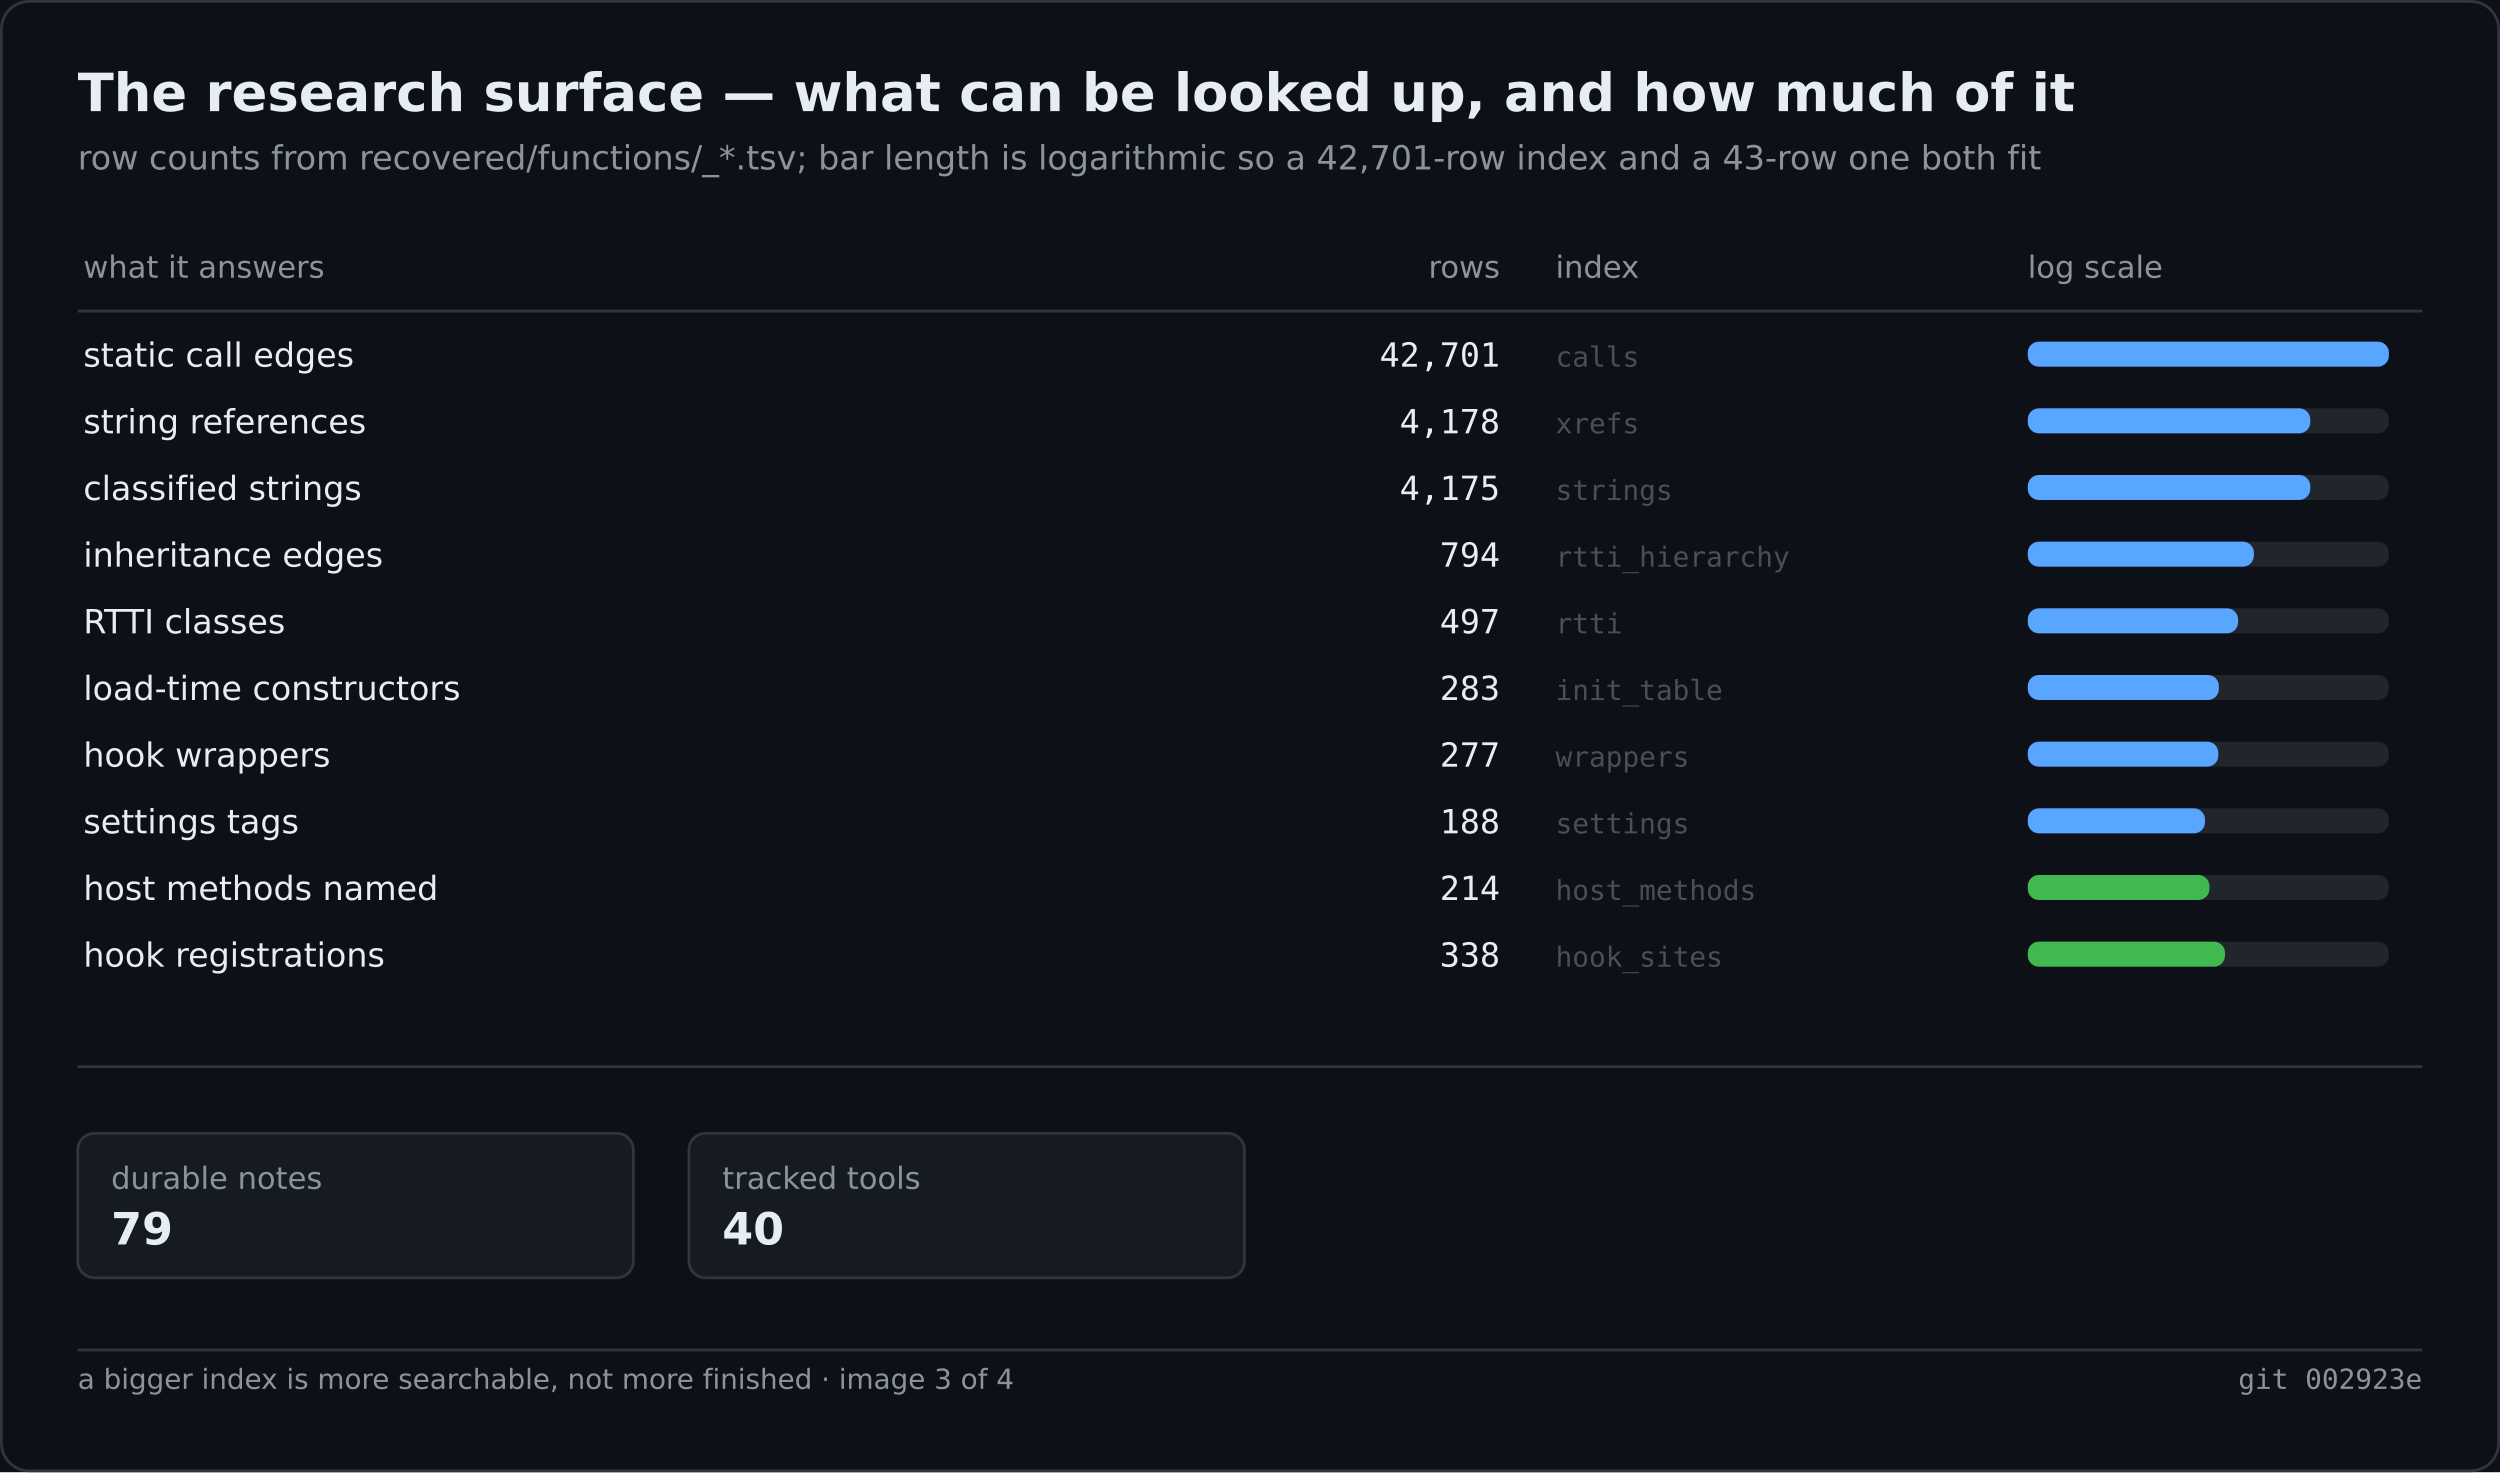
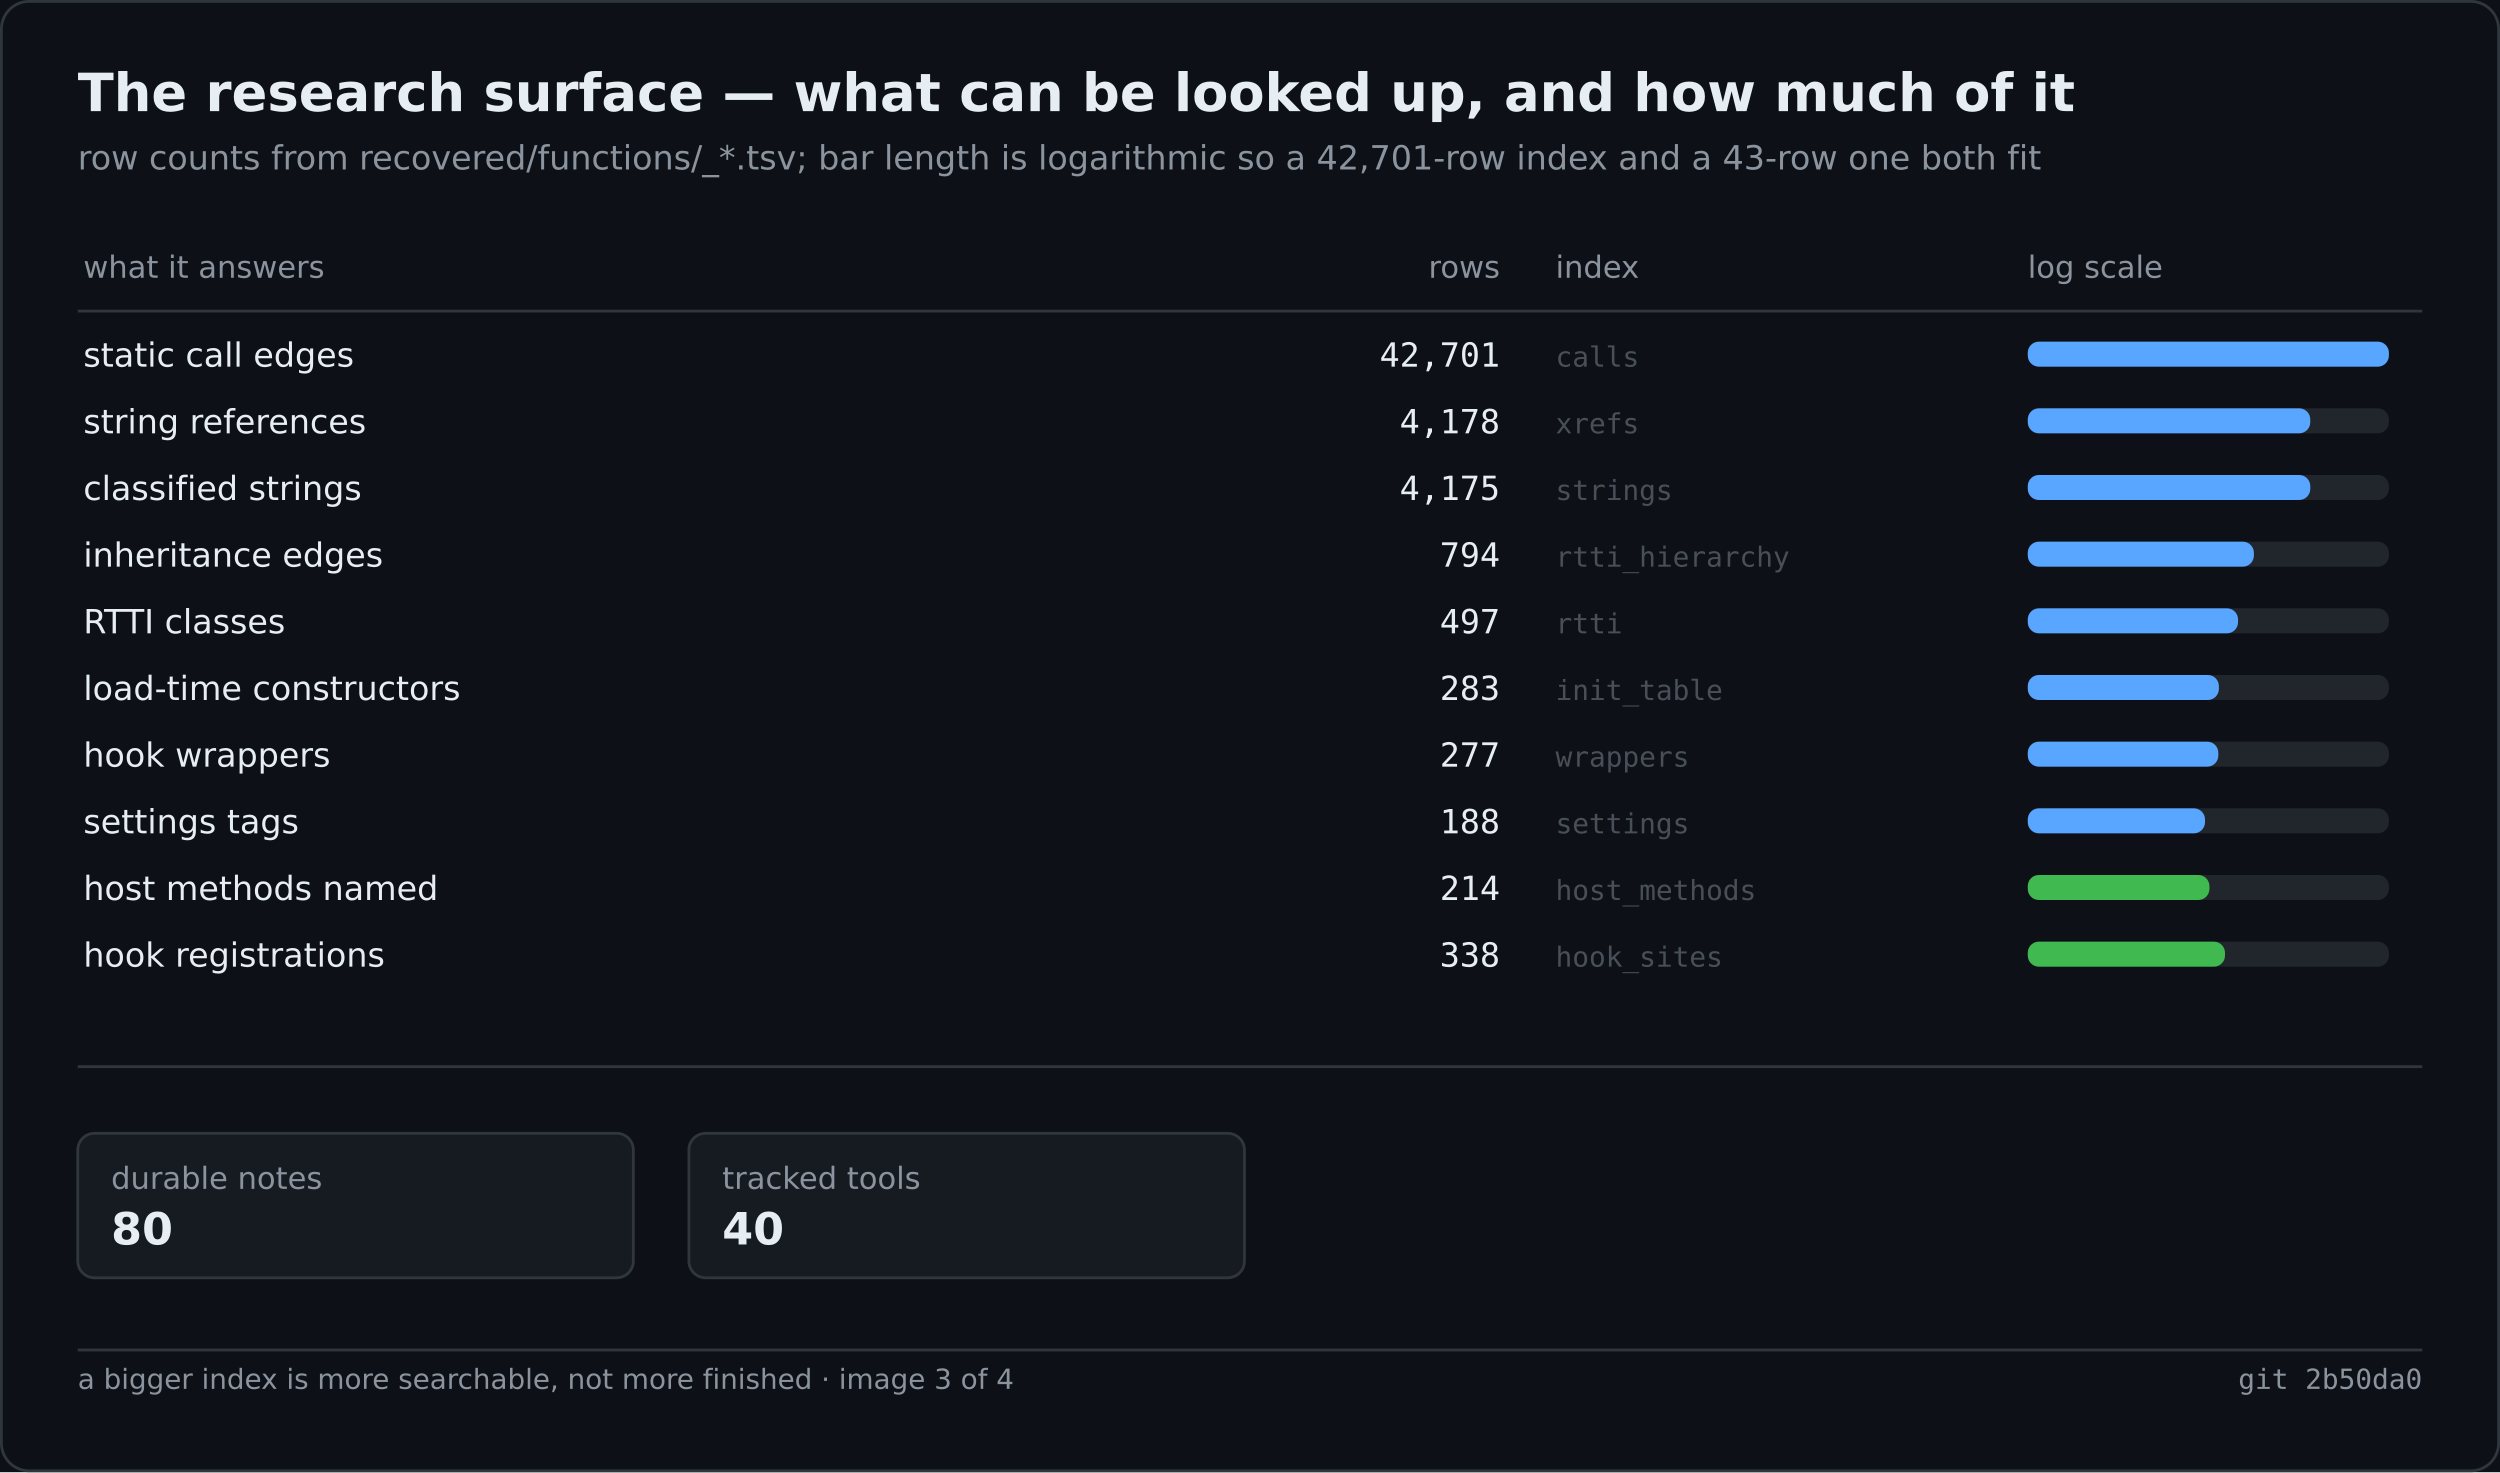
<svg xmlns="http://www.w3.org/2000/svg" width="900" height="530" viewBox="0 0 900 530" role="img" aria-label="The research surface — what can be looked up, and how much of it">
  <rect width="900" height="530" fill="#0d1117" />
  <rect x="0.5" y="0.5" width="899" height="529" fill="none" stroke="#30363d" rx="10" />
  <text x="28" y="40" font-family="Segoe UI,DejaVu Sans,Helvetica,sans-serif" font-size="19" font-weight="600" fill="#e6edf3">The research surface — what can be looked up, and how much of it</text>
  <text x="28" y="61" font-family="Segoe UI,DejaVu Sans,Helvetica,sans-serif" font-size="12" fill="#8b949e">row counts from recovered/functions/_*.tsv; bar length is logarithmic so a 42,701-row index and a 43-row one both fit</text>
  <text x="30.0" y="100.0" font-family="Segoe UI,DejaVu Sans,Helvetica,sans-serif" font-size="11" fill="#8b949e">what it answers</text>
  <text x="540.0" y="100.0" font-family="Segoe UI,DejaVu Sans,Helvetica,sans-serif" font-size="11" fill="#8b949e" text-anchor="end">rows</text>
  <text x="560.0" y="100.0" font-family="Segoe UI,DejaVu Sans,Helvetica,sans-serif" font-size="11" fill="#8b949e">index</text>
  <text x="730.0" y="100.0" font-family="Segoe UI,DejaVu Sans,Helvetica,sans-serif" font-size="11" fill="#8b949e">log scale</text>
  <line x1="28.0" y1="112.0" x2="872.0" y2="112.0" stroke="#30363d" stroke-width="1" />
  <text x="30.0" y="132.0" font-family="Segoe UI,DejaVu Sans,Helvetica,sans-serif" font-size="12" fill="#e6edf3">static call edges</text>
  <text x="540.0" y="132.0" font-family="Cascadia Mono,Consolas,DejaVu Sans Mono,monospace" font-size="12" fill="#e6edf3" text-anchor="end">42,701</text>
  <text x="560.0" y="132.0" font-family="Cascadia Mono,Consolas,DejaVu Sans Mono,monospace" font-size="10" fill="#484f58">calls</text>
  <rect x="730.0" y="123.0" width="130.0" height="9.0" fill="#21262d" rx="4" />
  <rect x="730.0" y="123.0" width="130.0" height="9.0" fill="#58a6ff" rx="4" />
  <text x="30.0" y="156.0" font-family="Segoe UI,DejaVu Sans,Helvetica,sans-serif" font-size="12" fill="#e6edf3">string references</text>
  <text x="540.0" y="156.0" font-family="Cascadia Mono,Consolas,DejaVu Sans Mono,monospace" font-size="12" fill="#e6edf3" text-anchor="end">4,178</text>
  <text x="560.0" y="156.0" font-family="Cascadia Mono,Consolas,DejaVu Sans Mono,monospace" font-size="10" fill="#484f58">xrefs</text>
  <rect x="730.0" y="147.0" width="130.0" height="9.0" fill="#21262d" rx="4" />
  <rect x="730.0" y="147.0" width="101.7" height="9.0" fill="#58a6ff" rx="4" />
  <text x="30.0" y="180.0" font-family="Segoe UI,DejaVu Sans,Helvetica,sans-serif" font-size="12" fill="#e6edf3">classified strings</text>
  <text x="540.0" y="180.0" font-family="Cascadia Mono,Consolas,DejaVu Sans Mono,monospace" font-size="12" fill="#e6edf3" text-anchor="end">4,175</text>
  <text x="560.0" y="180.0" font-family="Cascadia Mono,Consolas,DejaVu Sans Mono,monospace" font-size="10" fill="#484f58">strings</text>
  <rect x="730.0" y="171.0" width="130.0" height="9.0" fill="#21262d" rx="4" />
  <rect x="730.0" y="171.0" width="101.7" height="9.0" fill="#58a6ff" rx="4" />
  <text x="30.0" y="204.0" font-family="Segoe UI,DejaVu Sans,Helvetica,sans-serif" font-size="12" fill="#e6edf3">inheritance edges</text>
  <text x="540.0" y="204.0" font-family="Cascadia Mono,Consolas,DejaVu Sans Mono,monospace" font-size="12" fill="#e6edf3" text-anchor="end">794</text>
  <text x="560.0" y="204.0" font-family="Cascadia Mono,Consolas,DejaVu Sans Mono,monospace" font-size="10" fill="#484f58">rtti_hierarchy</text>
  <rect x="730.0" y="195.0" width="130.0" height="9.0" fill="#21262d" rx="4" />
  <rect x="730.0" y="195.0" width="81.4" height="9.0" fill="#58a6ff" rx="4" />
  <text x="30.0" y="228.0" font-family="Segoe UI,DejaVu Sans,Helvetica,sans-serif" font-size="12" fill="#e6edf3">RTTI classes</text>
  <text x="540.0" y="228.0" font-family="Cascadia Mono,Consolas,DejaVu Sans Mono,monospace" font-size="12" fill="#e6edf3" text-anchor="end">497</text>
  <text x="560.0" y="228.0" font-family="Cascadia Mono,Consolas,DejaVu Sans Mono,monospace" font-size="10" fill="#484f58">rtti</text>
  <rect x="730.0" y="219.0" width="130.0" height="9.0" fill="#21262d" rx="4" />
  <rect x="730.0" y="219.0" width="75.7" height="9.0" fill="#58a6ff" rx="4" />
  <text x="30.0" y="252.0" font-family="Segoe UI,DejaVu Sans,Helvetica,sans-serif" font-size="12" fill="#e6edf3">load-time constructors</text>
  <text x="540.0" y="252.0" font-family="Cascadia Mono,Consolas,DejaVu Sans Mono,monospace" font-size="12" fill="#e6edf3" text-anchor="end">283</text>
  <text x="560.0" y="252.0" font-family="Cascadia Mono,Consolas,DejaVu Sans Mono,monospace" font-size="10" fill="#484f58">init_table</text>
  <rect x="730.0" y="243.0" width="130.0" height="9.0" fill="#21262d" rx="4" />
  <rect x="730.0" y="243.0" width="68.8" height="9.0" fill="#58a6ff" rx="4" />
  <text x="30.0" y="276.0" font-family="Segoe UI,DejaVu Sans,Helvetica,sans-serif" font-size="12" fill="#e6edf3">hook wrappers</text>
  <text x="540.0" y="276.0" font-family="Cascadia Mono,Consolas,DejaVu Sans Mono,monospace" font-size="12" fill="#e6edf3" text-anchor="end">277</text>
  <text x="560.0" y="276.0" font-family="Cascadia Mono,Consolas,DejaVu Sans Mono,monospace" font-size="10" fill="#484f58">wrappers</text>
  <rect x="730.0" y="267.0" width="130.0" height="9.0" fill="#21262d" rx="4" />
  <rect x="730.0" y="267.0" width="68.6" height="9.0" fill="#58a6ff" rx="4" />
  <text x="30.0" y="300.0" font-family="Segoe UI,DejaVu Sans,Helvetica,sans-serif" font-size="12" fill="#e6edf3">settings tags</text>
  <text x="540.0" y="300.0" font-family="Cascadia Mono,Consolas,DejaVu Sans Mono,monospace" font-size="12" fill="#e6edf3" text-anchor="end">188</text>
  <text x="560.0" y="300.0" font-family="Cascadia Mono,Consolas,DejaVu Sans Mono,monospace" font-size="10" fill="#484f58">settings</text>
  <rect x="730.0" y="291.0" width="130.0" height="9.0" fill="#21262d" rx="4" />
  <rect x="730.0" y="291.0" width="63.8" height="9.0" fill="#58a6ff" rx="4" />
  <text x="30.0" y="324.0" font-family="Segoe UI,DejaVu Sans,Helvetica,sans-serif" font-size="12" fill="#e6edf3">host methods named</text>
  <text x="540.0" y="324.0" font-family="Cascadia Mono,Consolas,DejaVu Sans Mono,monospace" font-size="12" fill="#e6edf3" text-anchor="end">214</text>
  <text x="560.0" y="324.0" font-family="Cascadia Mono,Consolas,DejaVu Sans Mono,monospace" font-size="10" fill="#484f58">host_methods</text>
  <rect x="730.0" y="315.0" width="130.0" height="9.0" fill="#21262d" rx="4" />
  <rect x="730.0" y="315.0" width="65.4" height="9.0" fill="#3fb950" rx="4" />
  <text x="30.0" y="348.0" font-family="Segoe UI,DejaVu Sans,Helvetica,sans-serif" font-size="12" fill="#e6edf3">hook registrations</text>
  <text x="540.0" y="348.0" font-family="Cascadia Mono,Consolas,DejaVu Sans Mono,monospace" font-size="12" fill="#e6edf3" text-anchor="end">338</text>
  <text x="560.0" y="348.0" font-family="Cascadia Mono,Consolas,DejaVu Sans Mono,monospace" font-size="10" fill="#484f58">hook_sites</text>
  <rect x="730.0" y="339.0" width="130.0" height="9.0" fill="#21262d" rx="4" />
  <rect x="730.0" y="339.0" width="71.0" height="9.0" fill="#3fb950" rx="4" />
  <line x1="28.0" y1="384.0" x2="872.0" y2="384.0" stroke="#30363d" stroke-width="1" />
  <rect x="28.0" y="408.0" width="200.0" height="52.0" fill="#161b22" rx="6" stroke="#30363d" stroke-width="1" />
  <text x="40.0" y="428.0" font-family="Segoe UI,DejaVu Sans,Helvetica,sans-serif" font-size="11" fill="#8b949e">durable notes</text>
-   <text x="40.0" y="448.0" font-family="Segoe UI,DejaVu Sans,Helvetica,sans-serif" font-size="16" fill="#e6edf3" font-weight="600">79</text>
+   <text x="40.0" y="448.0" font-family="Segoe UI,DejaVu Sans,Helvetica,sans-serif" font-size="16" fill="#e6edf3" font-weight="600">80</text>
  <rect x="248.0" y="408.0" width="200.0" height="52.0" fill="#161b22" rx="6" stroke="#30363d" stroke-width="1" />
  <text x="260.0" y="428.0" font-family="Segoe UI,DejaVu Sans,Helvetica,sans-serif" font-size="11" fill="#8b949e">tracked tools</text>
  <text x="260.0" y="448.0" font-family="Segoe UI,DejaVu Sans,Helvetica,sans-serif" font-size="16" fill="#e6edf3" font-weight="600">40</text>
  <line x1="28.0" y1="486.0" x2="872.0" y2="486.0" stroke="#30363d" stroke-width="1" />
  <text x="28.0" y="500.0" font-family="Segoe UI,DejaVu Sans,Helvetica,sans-serif" font-size="10" fill="#8b949e">a bigger index is more searchable, not more finished · image 3 of 4</text>
-   <text x="872.0" y="500.0" font-family="Cascadia Mono,Consolas,DejaVu Sans Mono,monospace" font-size="10" fill="#8b949e" text-anchor="end">git 002923e</text>
+   <text x="872.0" y="500.0" font-family="Cascadia Mono,Consolas,DejaVu Sans Mono,monospace" font-size="10" fill="#8b949e" text-anchor="end">git 2b50da0</text>
</svg>
